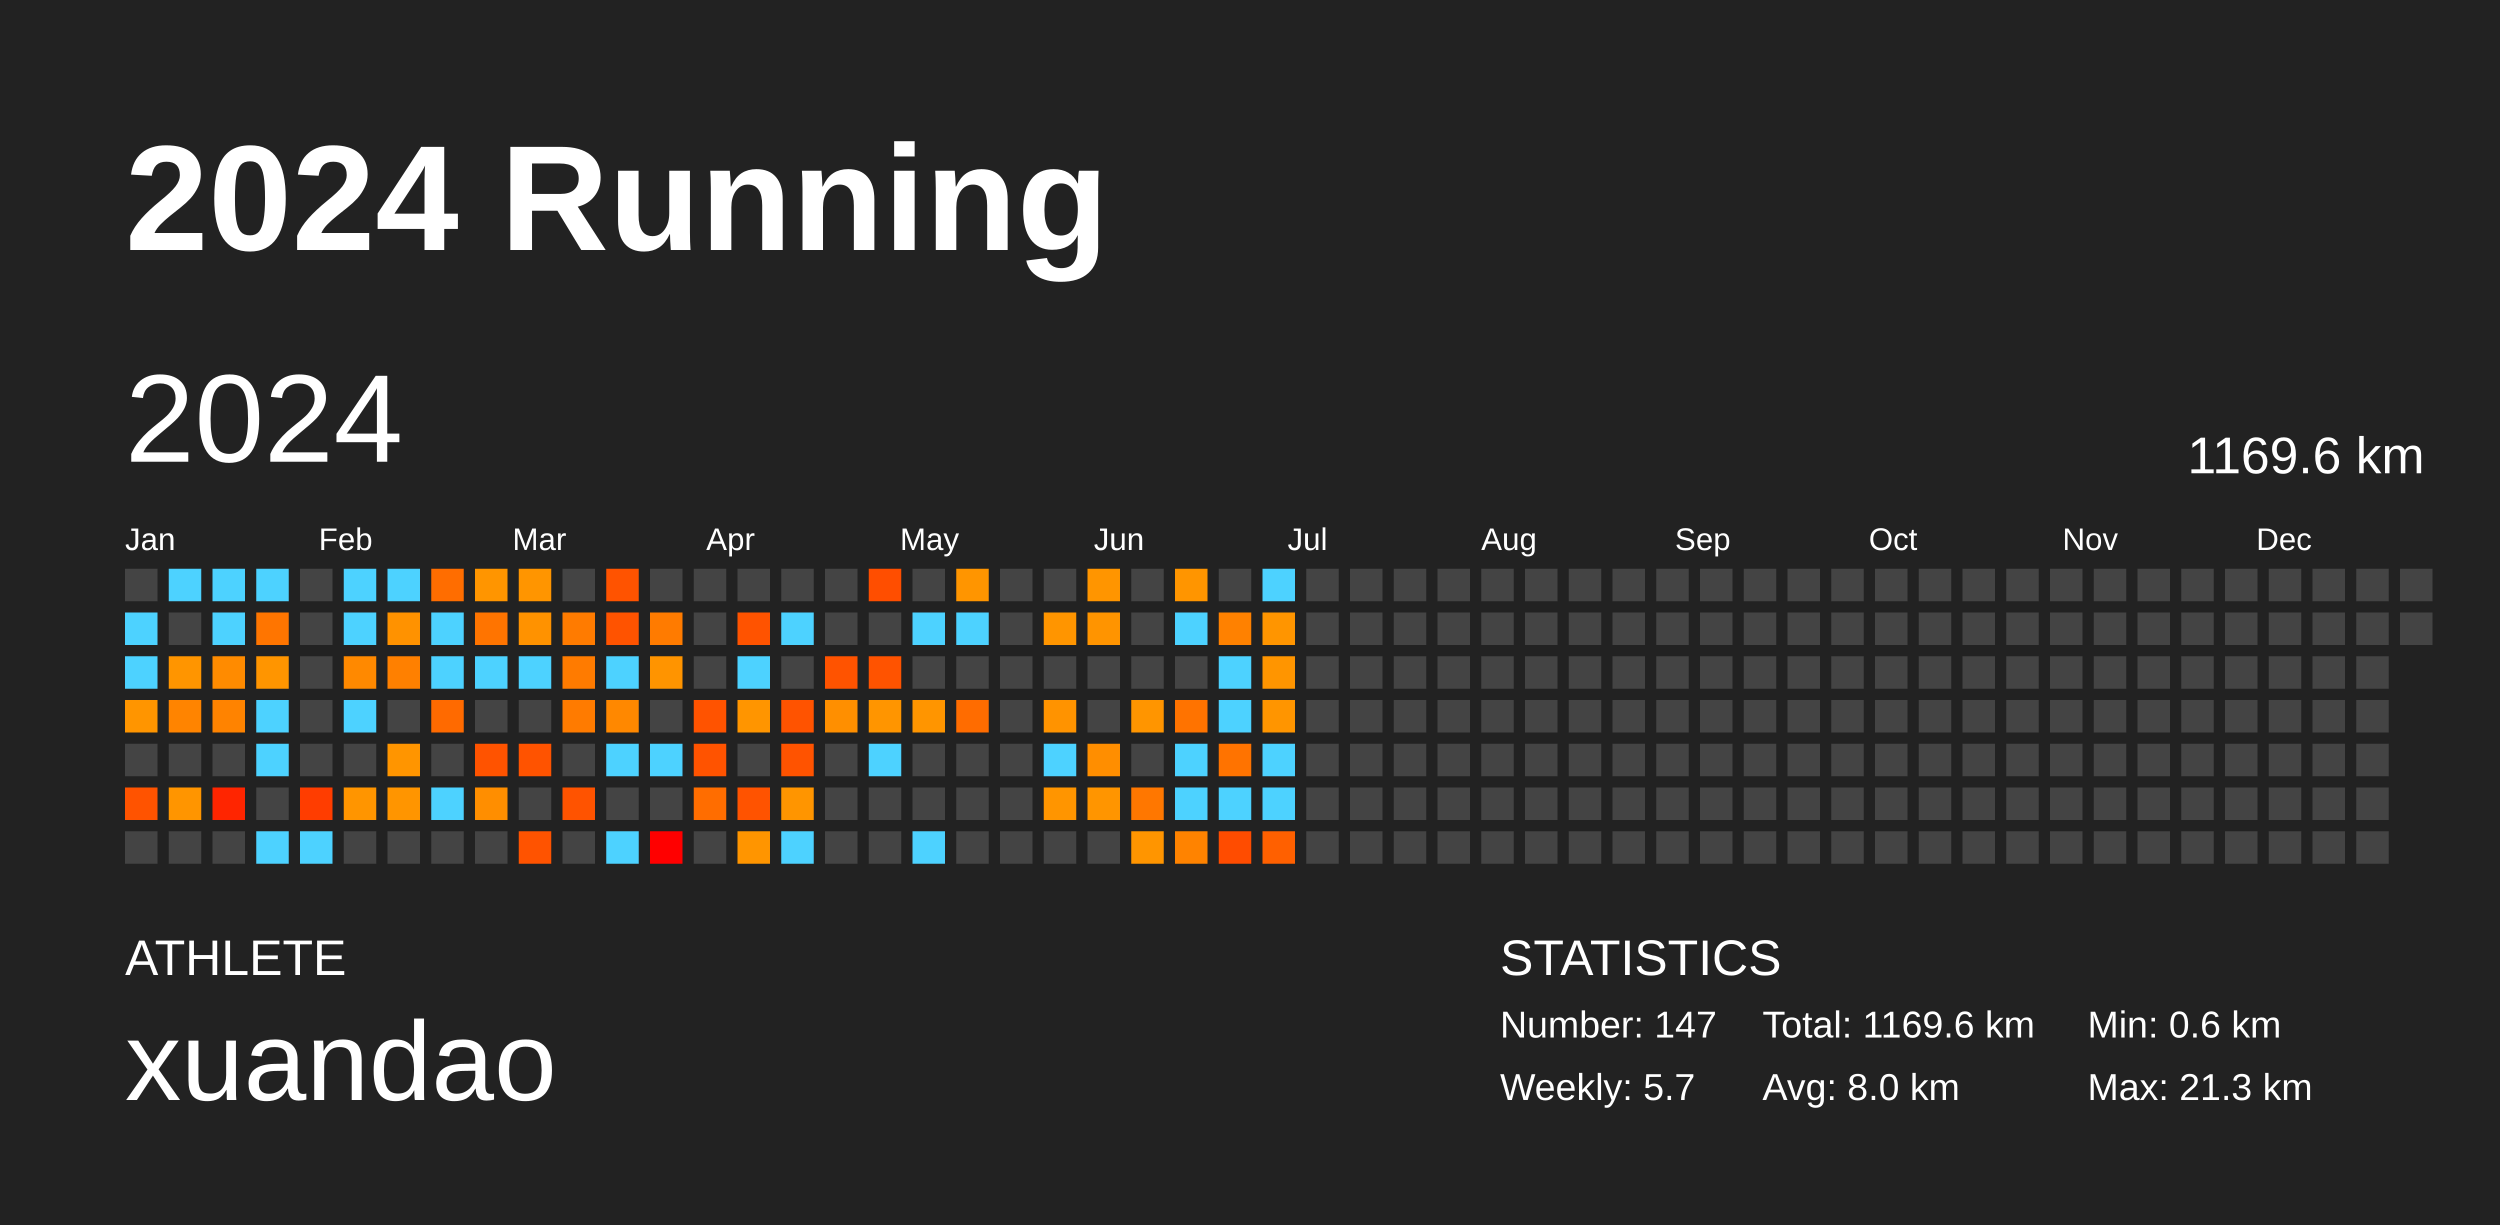
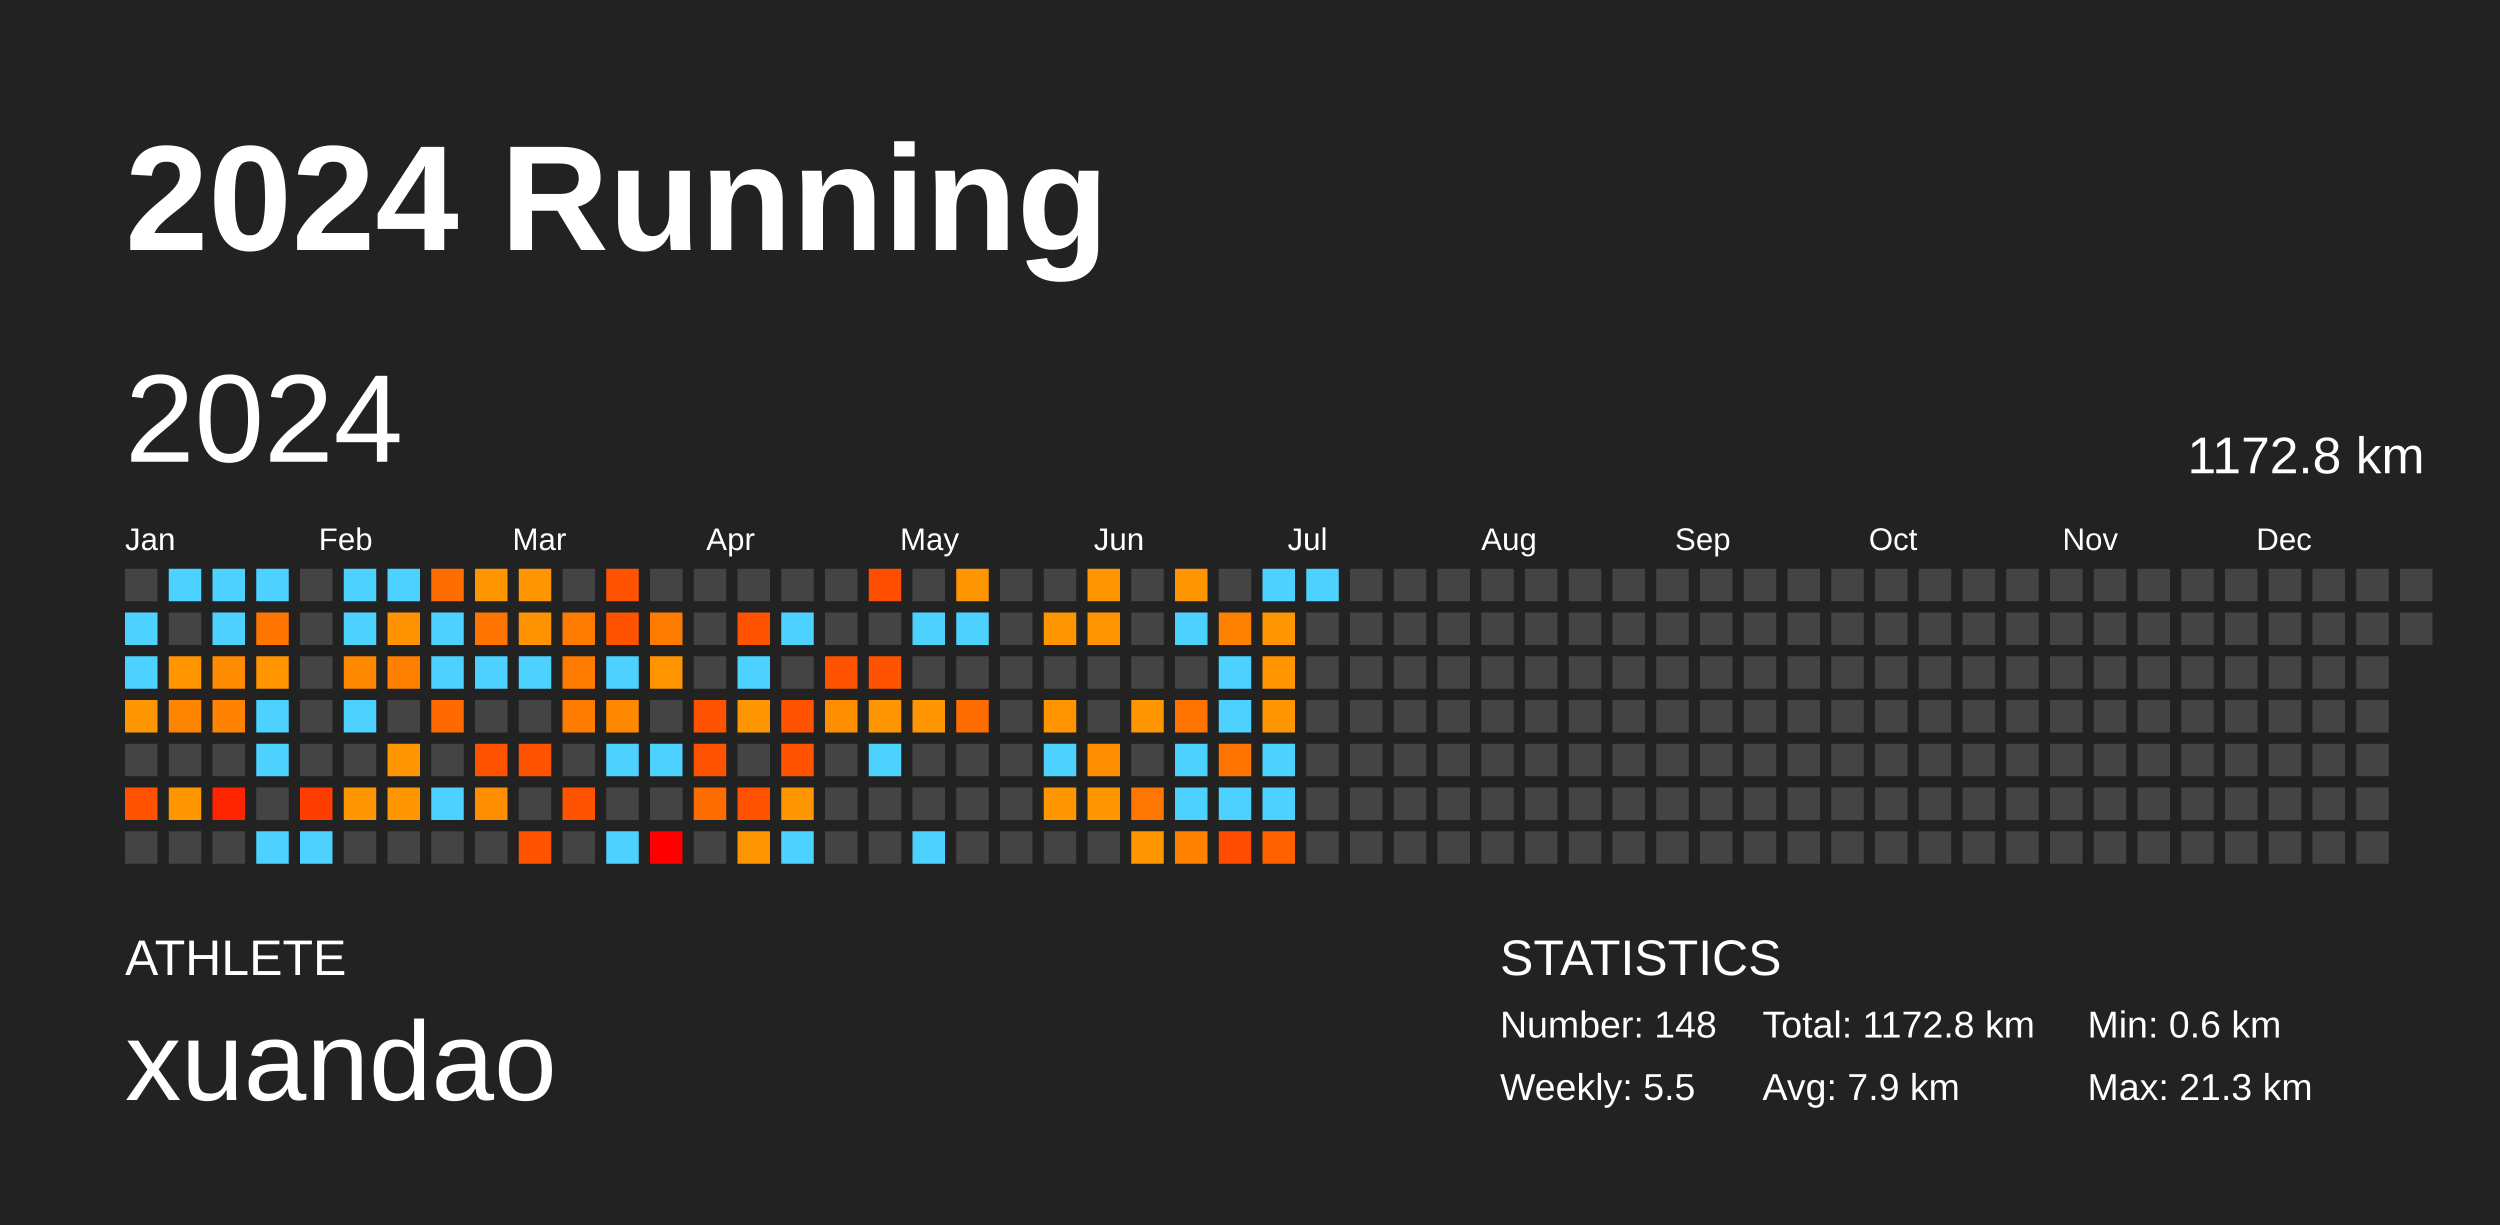
<svg xmlns="http://www.w3.org/2000/svg" baseProfile="full" height="98mm" version="1.1" viewBox="0,0,200,98" width="200mm">
  <defs />
  <rect fill="#222222" height="98" width="200" x="0" y="0" />
  <text fill="#FFFFFF" style="font-size:12px; font-family:Arial; font-weight:bold;" x="10" y="20">2024 Running</text>
  <text fill="#FFFFFF" style="font-size:4px; font-family:Arial" x="10" y="78">ATHLETE</text>
  <text fill="#FFFFFF" style="font-size:9px; font-family:Arial" x="10" y="88">xuandao</text>
  <text fill="#FFFFFF" style="font-size:4px; font-family:Arial" x="120" y="78">STATISTICS</text>
-   <text fill="#FFFFFF" style="font-size:3px; font-family:Arial" x="120" y="83">Number: 147</text>
-   <text fill="#FFFFFF" style="font-size:3px; font-family:Arial" x="120" y="88">Weekly: 5.7</text>
-   <text fill="#FFFFFF" style="font-size:3px; font-family:Arial" x="141" y="83">Total: 1169.6 km</text>
-   <text fill="#FFFFFF" style="font-size:3px; font-family:Arial" x="141" y="88">Avg: 8.0 km</text>
+   <text fill="#FFFFFF" style="font-size:3px; font-family:Arial" x="120" y="83">Number: 148</text>
+   <text fill="#FFFFFF" style="font-size:3px; font-family:Arial" x="120" y="88">Weekly: 5.5</text>
+   <text fill="#FFFFFF" style="font-size:3px; font-family:Arial" x="141" y="83">Total: 1172.8 km</text>
+   <text fill="#FFFFFF" style="font-size:3px; font-family:Arial" x="141" y="88">Avg: 7.9 km</text>
  <text fill="#FFFFFF" style="font-size:3px; font-family:Arial" x="167" y="83">Min: 0.6 km</text>
  <text fill="#FFFFFF" style="font-size:3px; font-family:Arial" x="167" y="88">Max: 21.3 km</text>
  <text dominant-baseline="hanging" fill="#FFFFFF" style="font-size:10.0px; font-family:Arial;" x="10" y="30">2024</text>
-   <text dominant-baseline="hanging" fill="#FFFFFF" style="font-size:4.125px; font-family:Arial;" x="175" y="35">1169.6 km</text>
+   <text dominant-baseline="hanging" fill="#FFFFFF" style="font-size:4.125px; font-family:Arial;" x="175" y="35">1172.8 km</text>
  <text fill="#FFFFFF" style="font-size:2.5px; font-family:Arial" x="10.0" y="44">Jan</text>
  <text fill="#FFFFFF" style="font-size:2.5px; font-family:Arial" x="25.5" y="44">Feb</text>
  <text fill="#FFFFFF" style="font-size:2.5px; font-family:Arial" x="41.0" y="44">Mar</text>
  <text fill="#FFFFFF" style="font-size:2.5px; font-family:Arial" x="56.5" y="44">Apr</text>
  <text fill="#FFFFFF" style="font-size:2.5px; font-family:Arial" x="72.0" y="44">May</text>
  <text fill="#FFFFFF" style="font-size:2.5px; font-family:Arial" x="87.5" y="44">Jun</text>
  <text fill="#FFFFFF" style="font-size:2.5px; font-family:Arial" x="103.0" y="44">Jul</text>
  <text fill="#FFFFFF" style="font-size:2.5px; font-family:Arial" x="118.5" y="44">Aug</text>
  <text fill="#FFFFFF" style="font-size:2.5px; font-family:Arial" x="134.0" y="44">Sep</text>
  <text fill="#FFFFFF" style="font-size:2.5px; font-family:Arial" x="149.5" y="44">Oct</text>
  <text fill="#FFFFFF" style="font-size:2.5px; font-family:Arial" x="165.0" y="44">Nov</text>
  <text fill="#FFFFFF" style="font-size:2.5px; font-family:Arial" x="180.5" y="44">Dec</text>
  <rect fill="#444444" height="2.6" width="2.6" x="10.0" y="45.5" />
  <rect fill="#4dd2ff" height="2.6" width="2.6" x="10.0" y="49.0" />
  <rect fill="#4dd2ff" height="2.6" width="2.6" x="10.0" y="52.5" />
  <rect fill="#ff9500" height="2.6" width="2.6" x="10.0" y="56.0" />
  <rect fill="#444444" height="2.6" width="2.6" x="10.0" y="59.5" />
  <rect fill="#ff5300" height="2.6" width="2.6" x="10.0" y="63.0" />
  <rect fill="#444444" height="2.6" width="2.6" x="10.0" y="66.5" />
  <rect fill="#4dd2ff" height="2.6" width="2.6" x="13.5" y="45.5" />
  <rect fill="#444444" height="2.6" width="2.6" x="13.5" y="49.0" />
  <rect fill="#ff9500" height="2.6" width="2.6" x="13.5" y="52.5" />
  <rect fill="#ff8400" height="2.6" width="2.6" x="13.5" y="56.0" />
  <rect fill="#444444" height="2.6" width="2.6" x="13.5" y="59.5" />
  <rect fill="#ff9500" height="2.6" width="2.6" x="13.5" y="63.0" />
  <rect fill="#444444" height="2.6" width="2.6" x="13.5" y="66.5" />
  <rect fill="#4dd2ff" height="2.6" width="2.6" x="17.0" y="45.5" />
  <rect fill="#4dd2ff" height="2.6" width="2.6" x="17.0" y="49.0" />
  <rect fill="#ff8b00" height="2.6" width="2.6" x="17.0" y="52.5" />
  <rect fill="#ff8300" height="2.6" width="2.6" x="17.0" y="56.0" />
  <rect fill="#444444" height="2.6" width="2.6" x="17.0" y="59.5" />
  <rect fill="#ff2500" height="2.6" width="2.6" x="17.0" y="63.0" />
  <rect fill="#444444" height="2.6" width="2.6" x="17.0" y="66.5" />
  <rect fill="#4dd2ff" height="2.6" width="2.6" x="20.5" y="45.5" />
  <rect fill="#ff7500" height="2.6" width="2.6" x="20.5" y="49.0" />
  <rect fill="#ff9500" height="2.6" width="2.6" x="20.5" y="52.5" />
  <rect fill="#4dd2ff" height="2.6" width="2.6" x="20.5" y="56.0" />
  <rect fill="#4dd2ff" height="2.6" width="2.6" x="20.5" y="59.5" />
  <rect fill="#444444" height="2.6" width="2.6" x="20.5" y="63.0" />
  <rect fill="#4dd2ff" height="2.6" width="2.6" x="20.5" y="66.5" />
  <rect fill="#444444" height="2.6" width="2.6" x="24.0" y="45.5" />
  <rect fill="#444444" height="2.6" width="2.6" x="24.0" y="49.0" />
  <rect fill="#444444" height="2.6" width="2.6" x="24.0" y="52.5" />
  <rect fill="#444444" height="2.6" width="2.6" x="24.0" y="56.0" />
  <rect fill="#444444" height="2.6" width="2.6" x="24.0" y="59.5" />
  <rect fill="#ff3d00" height="2.6" width="2.6" x="24.0" y="63.0" />
  <rect fill="#4dd2ff" height="2.6" width="2.6" x="24.0" y="66.5" />
  <rect fill="#4dd2ff" height="2.6" width="2.6" x="27.5" y="45.5" />
  <rect fill="#4dd2ff" height="2.6" width="2.6" x="27.5" y="49.0" />
  <rect fill="#ff8900" height="2.6" width="2.6" x="27.5" y="52.5" />
  <rect fill="#4dd2ff" height="2.6" width="2.6" x="27.5" y="56.0" />
  <rect fill="#444444" height="2.6" width="2.6" x="27.5" y="59.5" />
  <rect fill="#ff9500" height="2.6" width="2.6" x="27.5" y="63.0" />
  <rect fill="#444444" height="2.6" width="2.6" x="27.5" y="66.5" />
  <rect fill="#4dd2ff" height="2.6" width="2.6" x="31.0" y="45.5" />
  <rect fill="#ff9200" height="2.6" width="2.6" x="31.0" y="49.0" />
  <rect fill="#ff8000" height="2.6" width="2.6" x="31.0" y="52.5" />
  <rect fill="#444444" height="2.6" width="2.6" x="31.0" y="56.0" />
  <rect fill="#ff9500" height="2.6" width="2.6" x="31.0" y="59.5" />
  <rect fill="#ff9500" height="2.6" width="2.6" x="31.0" y="63.0" />
  <rect fill="#444444" height="2.6" width="2.6" x="31.0" y="66.5" />
  <rect fill="#ff6d00" height="2.6" width="2.6" x="34.5" y="45.5" />
  <rect fill="#4dd2ff" height="2.6" width="2.6" x="34.5" y="49.0" />
  <rect fill="#4dd2ff" height="2.6" width="2.6" x="34.5" y="52.5" />
  <rect fill="#ff6a00" height="2.6" width="2.6" x="34.5" y="56.0" />
  <rect fill="#444444" height="2.6" width="2.6" x="34.5" y="59.5" />
  <rect fill="#4dd2ff" height="2.6" width="2.6" x="34.5" y="63.0" />
  <rect fill="#444444" height="2.6" width="2.6" x="34.5" y="66.5" />
  <rect fill="#ff9500" height="2.6" width="2.6" x="38.0" y="45.5" />
  <rect fill="#ff7400" height="2.6" width="2.6" x="38.0" y="49.0" />
  <rect fill="#4dd2ff" height="2.6" width="2.6" x="38.0" y="52.5" />
  <rect fill="#444444" height="2.6" width="2.6" x="38.0" y="56.0" />
  <rect fill="#ff5300" height="2.6" width="2.6" x="38.0" y="59.5" />
  <rect fill="#ff8e00" height="2.6" width="2.6" x="38.0" y="63.0" />
  <rect fill="#444444" height="2.6" width="2.6" x="38.0" y="66.5" />
  <rect fill="#ff9500" height="2.6" width="2.6" x="41.5" y="45.5" />
  <rect fill="#ff9200" height="2.6" width="2.6" x="41.5" y="49.0" />
  <rect fill="#4dd2ff" height="2.6" width="2.6" x="41.5" y="52.5" />
  <rect fill="#444444" height="2.6" width="2.6" x="41.5" y="56.0" />
  <rect fill="#ff5300" height="2.6" width="2.6" x="41.5" y="59.5" />
  <rect fill="#444444" height="2.6" width="2.6" x="41.5" y="63.0" />
  <rect fill="#ff5300" height="2.6" width="2.6" x="41.5" y="66.5" />
  <rect fill="#444444" height="2.6" width="2.6" x="45.0" y="45.5" />
  <rect fill="#ff7b00" height="2.6" width="2.6" x="45.0" y="49.0" />
  <rect fill="#ff7b00" height="2.6" width="2.6" x="45.0" y="52.5" />
  <rect fill="#ff7b00" height="2.6" width="2.6" x="45.0" y="56.0" />
  <rect fill="#444444" height="2.6" width="2.6" x="45.0" y="59.5" />
  <rect fill="#ff5300" height="2.6" width="2.6" x="45.0" y="63.0" />
  <rect fill="#444444" height="2.6" width="2.6" x="45.0" y="66.5" />
  <rect fill="#ff5300" height="2.6" width="2.6" x="48.5" y="45.5" />
  <rect fill="#ff5300" height="2.6" width="2.6" x="48.5" y="49.0" />
  <rect fill="#4dd2ff" height="2.6" width="2.6" x="48.5" y="52.5" />
  <rect fill="#ff8800" height="2.6" width="2.6" x="48.5" y="56.0" />
  <rect fill="#4dd2ff" height="2.6" width="2.6" x="48.5" y="59.5" />
  <rect fill="#444444" height="2.6" width="2.6" x="48.5" y="63.0" />
  <rect fill="#4dd2ff" height="2.6" width="2.6" x="48.5" y="66.5" />
  <rect fill="#444444" height="2.6" width="2.6" x="52.0" y="45.5" />
  <rect fill="#ff7b00" height="2.6" width="2.6" x="52.0" y="49.0" />
  <rect fill="#ff9400" height="2.6" width="2.6" x="52.0" y="52.5" />
  <rect fill="#444444" height="2.6" width="2.6" x="52.0" y="56.0" />
  <rect fill="#4dd2ff" height="2.6" width="2.6" x="52.0" y="59.5" />
  <rect fill="#444444" height="2.6" width="2.6" x="52.0" y="63.0" />
  <rect fill="red" height="2.6" width="2.6" x="52.0" y="66.5" />
  <rect fill="#444444" height="2.6" width="2.6" x="55.5" y="45.5" />
  <rect fill="#444444" height="2.6" width="2.6" x="55.5" y="49.0" />
  <rect fill="#444444" height="2.6" width="2.6" x="55.5" y="52.5" />
  <rect fill="#ff5300" height="2.6" width="2.6" x="55.5" y="56.0" />
  <rect fill="#ff5300" height="2.6" width="2.6" x="55.5" y="59.5" />
  <rect fill="#ff6d00" height="2.6" width="2.6" x="55.5" y="63.0" />
  <rect fill="#444444" height="2.6" width="2.6" x="55.5" y="66.5" />
  <rect fill="#444444" height="2.6" width="2.6" x="59.0" y="45.5" />
  <rect fill="#ff5300" height="2.6" width="2.6" x="59.0" y="49.0" />
  <rect fill="#4dd2ff" height="2.6" width="2.6" x="59.0" y="52.5" />
  <rect fill="#ff9500" height="2.6" width="2.6" x="59.0" y="56.0" />
  <rect fill="#444444" height="2.6" width="2.6" x="59.0" y="59.5" />
  <rect fill="#ff5300" height="2.6" width="2.6" x="59.0" y="63.0" />
  <rect fill="#ff9500" height="2.6" width="2.6" x="59.0" y="66.5" />
  <rect fill="#444444" height="2.6" width="2.6" x="62.5" y="45.5" />
  <rect fill="#4dd2ff" height="2.6" width="2.6" x="62.5" y="49.0" />
  <rect fill="#444444" height="2.6" width="2.6" x="62.5" y="52.5" />
  <rect fill="#ff5300" height="2.6" width="2.6" x="62.5" y="56.0" />
  <rect fill="#ff5300" height="2.6" width="2.6" x="62.5" y="59.5" />
  <rect fill="#ff9500" height="2.6" width="2.6" x="62.5" y="63.0" />
  <rect fill="#4dd2ff" height="2.6" width="2.6" x="62.5" y="66.5" />
  <rect fill="#444444" height="2.6" width="2.6" x="66.0" y="45.5" />
  <rect fill="#444444" height="2.6" width="2.6" x="66.0" y="49.0" />
  <rect fill="#ff5300" height="2.6" width="2.6" x="66.0" y="52.5" />
  <rect fill="#ff8f00" height="2.6" width="2.6" x="66.0" y="56.0" />
  <rect fill="#444444" height="2.6" width="2.6" x="66.0" y="59.5" />
  <rect fill="#444444" height="2.6" width="2.6" x="66.0" y="63.0" />
  <rect fill="#444444" height="2.6" width="2.6" x="66.0" y="66.5" />
  <rect fill="#ff4e00" height="2.6" width="2.6" x="69.5" y="45.5" />
  <rect fill="#444444" height="2.6" width="2.6" x="69.5" y="49.0" />
  <rect fill="#ff5300" height="2.6" width="2.6" x="69.5" y="52.5" />
  <rect fill="#ff9500" height="2.6" width="2.6" x="69.5" y="56.0" />
  <rect fill="#4dd2ff" height="2.6" width="2.6" x="69.5" y="59.5" />
  <rect fill="#444444" height="2.6" width="2.6" x="69.5" y="63.0" />
  <rect fill="#444444" height="2.6" width="2.6" x="69.5" y="66.5" />
  <rect fill="#444444" height="2.6" width="2.6" x="73.0" y="45.5" />
  <rect fill="#4dd2ff" height="2.6" width="2.6" x="73.0" y="49.0" />
  <rect fill="#444444" height="2.6" width="2.6" x="73.0" y="52.5" />
  <rect fill="#ff9500" height="2.6" width="2.6" x="73.0" y="56.0" />
  <rect fill="#444444" height="2.6" width="2.6" x="73.0" y="59.5" />
  <rect fill="#444444" height="2.6" width="2.6" x="73.0" y="63.0" />
  <rect fill="#4dd2ff" height="2.6" width="2.6" x="73.0" y="66.5" />
  <rect fill="#ff9500" height="2.6" width="2.6" x="76.5" y="45.5" />
  <rect fill="#4dd2ff" height="2.6" width="2.6" x="76.5" y="49.0" />
  <rect fill="#444444" height="2.6" width="2.6" x="76.5" y="52.5" />
  <rect fill="#ff6c00" height="2.6" width="2.6" x="76.5" y="56.0" />
  <rect fill="#444444" height="2.6" width="2.6" x="76.5" y="59.5" />
  <rect fill="#444444" height="2.6" width="2.6" x="76.5" y="63.0" />
  <rect fill="#444444" height="2.6" width="2.6" x="76.5" y="66.5" />
  <rect fill="#444444" height="2.6" width="2.6" x="80.0" y="45.5" />
  <rect fill="#444444" height="2.6" width="2.6" x="80.0" y="49.0" />
  <rect fill="#444444" height="2.6" width="2.6" x="80.0" y="52.5" />
  <rect fill="#444444" height="2.6" width="2.6" x="80.0" y="56.0" />
  <rect fill="#444444" height="2.6" width="2.6" x="80.0" y="59.5" />
  <rect fill="#444444" height="2.6" width="2.6" x="80.0" y="63.0" />
  <rect fill="#444444" height="2.6" width="2.6" x="80.0" y="66.5" />
  <rect fill="#444444" height="2.6" width="2.6" x="83.5" y="45.5" />
  <rect fill="#ff9500" height="2.6" width="2.6" x="83.5" y="49.0" />
  <rect fill="#444444" height="2.6" width="2.6" x="83.5" y="52.5" />
  <rect fill="#ff9300" height="2.6" width="2.6" x="83.5" y="56.0" />
  <rect fill="#4dd2ff" height="2.6" width="2.6" x="83.5" y="59.5" />
  <rect fill="#ff9500" height="2.6" width="2.6" x="83.5" y="63.0" />
  <rect fill="#444444" height="2.6" width="2.6" x="83.5" y="66.5" />
  <rect fill="#ff9500" height="2.6" width="2.6" x="87.0" y="45.5" />
  <rect fill="#ff9400" height="2.6" width="2.6" x="87.0" y="49.0" />
  <rect fill="#444444" height="2.6" width="2.6" x="87.0" y="52.5" />
  <rect fill="#444444" height="2.6" width="2.6" x="87.0" y="56.0" />
  <rect fill="#ff8e00" height="2.6" width="2.6" x="87.0" y="59.5" />
  <rect fill="#ff9500" height="2.6" width="2.6" x="87.0" y="63.0" />
  <rect fill="#444444" height="2.6" width="2.6" x="87.0" y="66.5" />
  <rect fill="#444444" height="2.6" width="2.6" x="90.5" y="45.5" />
  <rect fill="#444444" height="2.6" width="2.6" x="90.5" y="49.0" />
  <rect fill="#444444" height="2.6" width="2.6" x="90.5" y="52.5" />
  <rect fill="#ff9500" height="2.6" width="2.6" x="90.5" y="56.0" />
  <rect fill="#444444" height="2.6" width="2.6" x="90.5" y="59.5" />
  <rect fill="#ff7700" height="2.6" width="2.6" x="90.5" y="63.0" />
  <rect fill="#ff9500" height="2.6" width="2.6" x="90.5" y="66.5" />
  <rect fill="#ff9500" height="2.6" width="2.6" x="94.0" y="45.5" />
  <rect fill="#4dd2ff" height="2.6" width="2.6" x="94.0" y="49.0" />
  <rect fill="#444444" height="2.6" width="2.6" x="94.0" y="52.5" />
  <rect fill="#ff7300" height="2.6" width="2.6" x="94.0" y="56.0" />
  <rect fill="#4dd2ff" height="2.6" width="2.6" x="94.0" y="59.5" />
  <rect fill="#4dd2ff" height="2.6" width="2.6" x="94.0" y="63.0" />
  <rect fill="#ff8300" height="2.6" width="2.6" x="94.0" y="66.5" />
  <rect fill="#444444" height="2.6" width="2.6" x="97.5" y="45.5" />
  <rect fill="#ff8100" height="2.6" width="2.6" x="97.5" y="49.0" />
  <rect fill="#4dd2ff" height="2.6" width="2.6" x="97.5" y="52.5" />
  <rect fill="#4dd2ff" height="2.6" width="2.6" x="97.5" y="56.0" />
  <rect fill="#ff7300" height="2.6" width="2.6" x="97.5" y="59.5" />
  <rect fill="#4dd2ff" height="2.6" width="2.6" x="97.5" y="63.0" />
  <rect fill="#ff4c00" height="2.6" width="2.6" x="97.5" y="66.5" />
  <rect fill="#4dd2ff" height="2.6" width="2.6" x="101.0" y="45.5" />
  <rect fill="#ff9500" height="2.6" width="2.6" x="101.0" y="49.0" />
  <rect fill="#ff9500" height="2.6" width="2.6" x="101.0" y="52.5" />
  <rect fill="#ff9500" height="2.6" width="2.6" x="101.0" y="56.0" />
  <rect fill="#4dd2ff" height="2.6" width="2.6" x="101.0" y="59.5" />
  <rect fill="#4dd2ff" height="2.6" width="2.6" x="101.0" y="63.0" />
  <rect fill="#ff6000" height="2.6" width="2.6" x="101.0" y="66.5" />
-   <rect fill="#444444" height="2.6" width="2.6" x="104.5" y="45.5" />
+   <rect fill="#4dd2ff" height="2.6" width="2.6" x="104.5" y="45.5" />
  <rect fill="#444444" height="2.6" width="2.6" x="104.5" y="49.0" />
  <rect fill="#444444" height="2.6" width="2.6" x="104.5" y="52.5" />
  <rect fill="#444444" height="2.6" width="2.6" x="104.5" y="56.0" />
  <rect fill="#444444" height="2.6" width="2.6" x="104.5" y="59.5" />
  <rect fill="#444444" height="2.6" width="2.6" x="104.5" y="63.0" />
  <rect fill="#444444" height="2.6" width="2.6" x="104.5" y="66.5" />
  <rect fill="#444444" height="2.6" width="2.6" x="108.0" y="45.5" />
  <rect fill="#444444" height="2.6" width="2.6" x="108.0" y="49.0" />
  <rect fill="#444444" height="2.6" width="2.6" x="108.0" y="52.5" />
  <rect fill="#444444" height="2.6" width="2.6" x="108.0" y="56.0" />
  <rect fill="#444444" height="2.6" width="2.6" x="108.0" y="59.5" />
  <rect fill="#444444" height="2.6" width="2.6" x="108.0" y="63.0" />
  <rect fill="#444444" height="2.6" width="2.6" x="108.0" y="66.5" />
  <rect fill="#444444" height="2.6" width="2.6" x="111.5" y="45.5" />
  <rect fill="#444444" height="2.6" width="2.6" x="111.5" y="49.0" />
  <rect fill="#444444" height="2.6" width="2.6" x="111.5" y="52.5" />
  <rect fill="#444444" height="2.6" width="2.6" x="111.5" y="56.0" />
  <rect fill="#444444" height="2.6" width="2.6" x="111.5" y="59.5" />
  <rect fill="#444444" height="2.6" width="2.6" x="111.5" y="63.0" />
  <rect fill="#444444" height="2.6" width="2.6" x="111.5" y="66.5" />
  <rect fill="#444444" height="2.6" width="2.6" x="115.0" y="45.5" />
  <rect fill="#444444" height="2.6" width="2.6" x="115.0" y="49.0" />
  <rect fill="#444444" height="2.6" width="2.6" x="115.0" y="52.5" />
  <rect fill="#444444" height="2.6" width="2.6" x="115.0" y="56.0" />
  <rect fill="#444444" height="2.6" width="2.6" x="115.0" y="59.5" />
  <rect fill="#444444" height="2.6" width="2.6" x="115.0" y="63.0" />
  <rect fill="#444444" height="2.6" width="2.6" x="115.0" y="66.5" />
  <rect fill="#444444" height="2.6" width="2.6" x="118.5" y="45.5" />
  <rect fill="#444444" height="2.6" width="2.6" x="118.5" y="49.0" />
  <rect fill="#444444" height="2.6" width="2.6" x="118.5" y="52.5" />
  <rect fill="#444444" height="2.6" width="2.6" x="118.5" y="56.0" />
  <rect fill="#444444" height="2.6" width="2.6" x="118.5" y="59.5" />
  <rect fill="#444444" height="2.6" width="2.6" x="118.5" y="63.0" />
  <rect fill="#444444" height="2.6" width="2.6" x="118.5" y="66.5" />
  <rect fill="#444444" height="2.6" width="2.6" x="122.0" y="45.5" />
  <rect fill="#444444" height="2.6" width="2.6" x="122.0" y="49.0" />
  <rect fill="#444444" height="2.6" width="2.6" x="122.0" y="52.5" />
  <rect fill="#444444" height="2.6" width="2.6" x="122.0" y="56.0" />
  <rect fill="#444444" height="2.6" width="2.6" x="122.0" y="59.5" />
  <rect fill="#444444" height="2.6" width="2.6" x="122.0" y="63.0" />
  <rect fill="#444444" height="2.6" width="2.6" x="122.0" y="66.5" />
  <rect fill="#444444" height="2.6" width="2.6" x="125.5" y="45.5" />
  <rect fill="#444444" height="2.6" width="2.6" x="125.5" y="49.0" />
  <rect fill="#444444" height="2.6" width="2.6" x="125.5" y="52.5" />
  <rect fill="#444444" height="2.6" width="2.6" x="125.5" y="56.0" />
  <rect fill="#444444" height="2.6" width="2.6" x="125.5" y="59.5" />
  <rect fill="#444444" height="2.6" width="2.6" x="125.5" y="63.0" />
  <rect fill="#444444" height="2.6" width="2.6" x="125.5" y="66.5" />
  <rect fill="#444444" height="2.6" width="2.6" x="129.0" y="45.5" />
  <rect fill="#444444" height="2.6" width="2.6" x="129.0" y="49.0" />
  <rect fill="#444444" height="2.6" width="2.6" x="129.0" y="52.5" />
  <rect fill="#444444" height="2.6" width="2.6" x="129.0" y="56.0" />
  <rect fill="#444444" height="2.6" width="2.6" x="129.0" y="59.5" />
  <rect fill="#444444" height="2.6" width="2.6" x="129.0" y="63.0" />
  <rect fill="#444444" height="2.6" width="2.6" x="129.0" y="66.5" />
  <rect fill="#444444" height="2.6" width="2.6" x="132.5" y="45.5" />
  <rect fill="#444444" height="2.6" width="2.6" x="132.5" y="49.0" />
  <rect fill="#444444" height="2.6" width="2.6" x="132.5" y="52.5" />
  <rect fill="#444444" height="2.6" width="2.6" x="132.5" y="56.0" />
  <rect fill="#444444" height="2.6" width="2.6" x="132.5" y="59.5" />
  <rect fill="#444444" height="2.6" width="2.6" x="132.5" y="63.0" />
  <rect fill="#444444" height="2.6" width="2.6" x="132.5" y="66.5" />
  <rect fill="#444444" height="2.6" width="2.6" x="136.0" y="45.5" />
  <rect fill="#444444" height="2.6" width="2.6" x="136.0" y="49.0" />
  <rect fill="#444444" height="2.6" width="2.6" x="136.0" y="52.5" />
  <rect fill="#444444" height="2.6" width="2.6" x="136.0" y="56.0" />
  <rect fill="#444444" height="2.6" width="2.6" x="136.0" y="59.5" />
  <rect fill="#444444" height="2.6" width="2.6" x="136.0" y="63.0" />
  <rect fill="#444444" height="2.6" width="2.6" x="136.0" y="66.5" />
  <rect fill="#444444" height="2.6" width="2.6" x="139.5" y="45.5" />
  <rect fill="#444444" height="2.6" width="2.6" x="139.5" y="49.0" />
  <rect fill="#444444" height="2.6" width="2.6" x="139.5" y="52.5" />
  <rect fill="#444444" height="2.6" width="2.6" x="139.5" y="56.0" />
  <rect fill="#444444" height="2.6" width="2.6" x="139.5" y="59.5" />
  <rect fill="#444444" height="2.6" width="2.6" x="139.5" y="63.0" />
  <rect fill="#444444" height="2.6" width="2.6" x="139.5" y="66.5" />
  <rect fill="#444444" height="2.6" width="2.6" x="143.0" y="45.5" />
  <rect fill="#444444" height="2.6" width="2.6" x="143.0" y="49.0" />
  <rect fill="#444444" height="2.6" width="2.6" x="143.0" y="52.5" />
  <rect fill="#444444" height="2.6" width="2.6" x="143.0" y="56.0" />
  <rect fill="#444444" height="2.6" width="2.6" x="143.0" y="59.5" />
  <rect fill="#444444" height="2.6" width="2.6" x="143.0" y="63.0" />
  <rect fill="#444444" height="2.6" width="2.6" x="143.0" y="66.5" />
  <rect fill="#444444" height="2.6" width="2.6" x="146.5" y="45.5" />
  <rect fill="#444444" height="2.6" width="2.6" x="146.5" y="49.0" />
  <rect fill="#444444" height="2.6" width="2.6" x="146.5" y="52.5" />
  <rect fill="#444444" height="2.6" width="2.6" x="146.5" y="56.0" />
  <rect fill="#444444" height="2.6" width="2.6" x="146.5" y="59.5" />
  <rect fill="#444444" height="2.6" width="2.6" x="146.5" y="63.0" />
  <rect fill="#444444" height="2.6" width="2.6" x="146.5" y="66.5" />
  <rect fill="#444444" height="2.6" width="2.6" x="150.0" y="45.5" />
  <rect fill="#444444" height="2.6" width="2.6" x="150.0" y="49.0" />
  <rect fill="#444444" height="2.6" width="2.6" x="150.0" y="52.5" />
  <rect fill="#444444" height="2.6" width="2.6" x="150.0" y="56.0" />
  <rect fill="#444444" height="2.6" width="2.6" x="150.0" y="59.5" />
  <rect fill="#444444" height="2.6" width="2.6" x="150.0" y="63.0" />
  <rect fill="#444444" height="2.6" width="2.6" x="150.0" y="66.5" />
  <rect fill="#444444" height="2.6" width="2.6" x="153.5" y="45.5" />
  <rect fill="#444444" height="2.6" width="2.6" x="153.5" y="49.0" />
  <rect fill="#444444" height="2.6" width="2.6" x="153.5" y="52.5" />
  <rect fill="#444444" height="2.6" width="2.6" x="153.5" y="56.0" />
  <rect fill="#444444" height="2.6" width="2.6" x="153.5" y="59.5" />
  <rect fill="#444444" height="2.6" width="2.6" x="153.5" y="63.0" />
  <rect fill="#444444" height="2.6" width="2.6" x="153.5" y="66.5" />
  <rect fill="#444444" height="2.6" width="2.6" x="157.0" y="45.5" />
  <rect fill="#444444" height="2.6" width="2.6" x="157.0" y="49.0" />
  <rect fill="#444444" height="2.6" width="2.6" x="157.0" y="52.5" />
  <rect fill="#444444" height="2.6" width="2.6" x="157.0" y="56.0" />
  <rect fill="#444444" height="2.6" width="2.6" x="157.0" y="59.5" />
  <rect fill="#444444" height="2.6" width="2.6" x="157.0" y="63.0" />
  <rect fill="#444444" height="2.6" width="2.6" x="157.0" y="66.5" />
  <rect fill="#444444" height="2.6" width="2.6" x="160.5" y="45.5" />
  <rect fill="#444444" height="2.6" width="2.6" x="160.5" y="49.0" />
  <rect fill="#444444" height="2.6" width="2.6" x="160.5" y="52.5" />
  <rect fill="#444444" height="2.6" width="2.6" x="160.5" y="56.0" />
  <rect fill="#444444" height="2.6" width="2.6" x="160.5" y="59.5" />
  <rect fill="#444444" height="2.6" width="2.6" x="160.5" y="63.0" />
  <rect fill="#444444" height="2.6" width="2.6" x="160.5" y="66.5" />
  <rect fill="#444444" height="2.6" width="2.6" x="164.0" y="45.5" />
  <rect fill="#444444" height="2.6" width="2.6" x="164.0" y="49.0" />
  <rect fill="#444444" height="2.6" width="2.6" x="164.0" y="52.5" />
  <rect fill="#444444" height="2.6" width="2.6" x="164.0" y="56.0" />
  <rect fill="#444444" height="2.6" width="2.6" x="164.0" y="59.5" />
  <rect fill="#444444" height="2.6" width="2.6" x="164.0" y="63.0" />
  <rect fill="#444444" height="2.6" width="2.6" x="164.0" y="66.5" />
  <rect fill="#444444" height="2.6" width="2.6" x="167.5" y="45.5" />
  <rect fill="#444444" height="2.6" width="2.6" x="167.5" y="49.0" />
  <rect fill="#444444" height="2.6" width="2.6" x="167.5" y="52.5" />
  <rect fill="#444444" height="2.6" width="2.6" x="167.5" y="56.0" />
  <rect fill="#444444" height="2.6" width="2.6" x="167.5" y="59.5" />
  <rect fill="#444444" height="2.6" width="2.6" x="167.5" y="63.0" />
  <rect fill="#444444" height="2.6" width="2.6" x="167.5" y="66.5" />
  <rect fill="#444444" height="2.6" width="2.6" x="171.0" y="45.5" />
  <rect fill="#444444" height="2.6" width="2.6" x="171.0" y="49.0" />
  <rect fill="#444444" height="2.6" width="2.6" x="171.0" y="52.5" />
  <rect fill="#444444" height="2.6" width="2.6" x="171.0" y="56.0" />
  <rect fill="#444444" height="2.6" width="2.6" x="171.0" y="59.5" />
  <rect fill="#444444" height="2.6" width="2.6" x="171.0" y="63.0" />
  <rect fill="#444444" height="2.6" width="2.6" x="171.0" y="66.5" />
  <rect fill="#444444" height="2.6" width="2.6" x="174.5" y="45.5" />
  <rect fill="#444444" height="2.6" width="2.6" x="174.5" y="49.0" />
  <rect fill="#444444" height="2.6" width="2.6" x="174.5" y="52.5" />
  <rect fill="#444444" height="2.6" width="2.6" x="174.5" y="56.0" />
  <rect fill="#444444" height="2.6" width="2.6" x="174.5" y="59.5" />
  <rect fill="#444444" height="2.6" width="2.6" x="174.5" y="63.0" />
  <rect fill="#444444" height="2.6" width="2.6" x="174.5" y="66.5" />
  <rect fill="#444444" height="2.6" width="2.6" x="178.0" y="45.5" />
  <rect fill="#444444" height="2.6" width="2.6" x="178.0" y="49.0" />
  <rect fill="#444444" height="2.6" width="2.6" x="178.0" y="52.5" />
  <rect fill="#444444" height="2.6" width="2.6" x="178.0" y="56.0" />
  <rect fill="#444444" height="2.6" width="2.6" x="178.0" y="59.5" />
  <rect fill="#444444" height="2.6" width="2.6" x="178.0" y="63.0" />
  <rect fill="#444444" height="2.6" width="2.6" x="178.0" y="66.5" />
  <rect fill="#444444" height="2.6" width="2.6" x="181.5" y="45.5" />
  <rect fill="#444444" height="2.6" width="2.6" x="181.5" y="49.0" />
  <rect fill="#444444" height="2.6" width="2.6" x="181.5" y="52.5" />
  <rect fill="#444444" height="2.6" width="2.6" x="181.5" y="56.0" />
  <rect fill="#444444" height="2.6" width="2.6" x="181.5" y="59.5" />
  <rect fill="#444444" height="2.6" width="2.6" x="181.5" y="63.0" />
  <rect fill="#444444" height="2.6" width="2.6" x="181.5" y="66.5" />
  <rect fill="#444444" height="2.6" width="2.6" x="185.0" y="45.5" />
  <rect fill="#444444" height="2.6" width="2.6" x="185.0" y="49.0" />
  <rect fill="#444444" height="2.6" width="2.6" x="185.0" y="52.5" />
  <rect fill="#444444" height="2.6" width="2.6" x="185.0" y="56.0" />
  <rect fill="#444444" height="2.6" width="2.6" x="185.0" y="59.5" />
  <rect fill="#444444" height="2.6" width="2.6" x="185.0" y="63.0" />
  <rect fill="#444444" height="2.6" width="2.6" x="185.0" y="66.5" />
  <rect fill="#444444" height="2.6" width="2.6" x="188.5" y="45.5" />
  <rect fill="#444444" height="2.6" width="2.6" x="188.5" y="49.0" />
  <rect fill="#444444" height="2.6" width="2.6" x="188.5" y="52.5" />
  <rect fill="#444444" height="2.6" width="2.6" x="188.5" y="56.0" />
  <rect fill="#444444" height="2.6" width="2.6" x="188.5" y="59.5" />
  <rect fill="#444444" height="2.6" width="2.6" x="188.5" y="63.0" />
  <rect fill="#444444" height="2.6" width="2.6" x="188.5" y="66.5" />
  <rect fill="#444444" height="2.6" width="2.6" x="192.0" y="45.5" />
  <rect fill="#444444" height="2.6" width="2.6" x="192.0" y="49.0" />
</svg>
